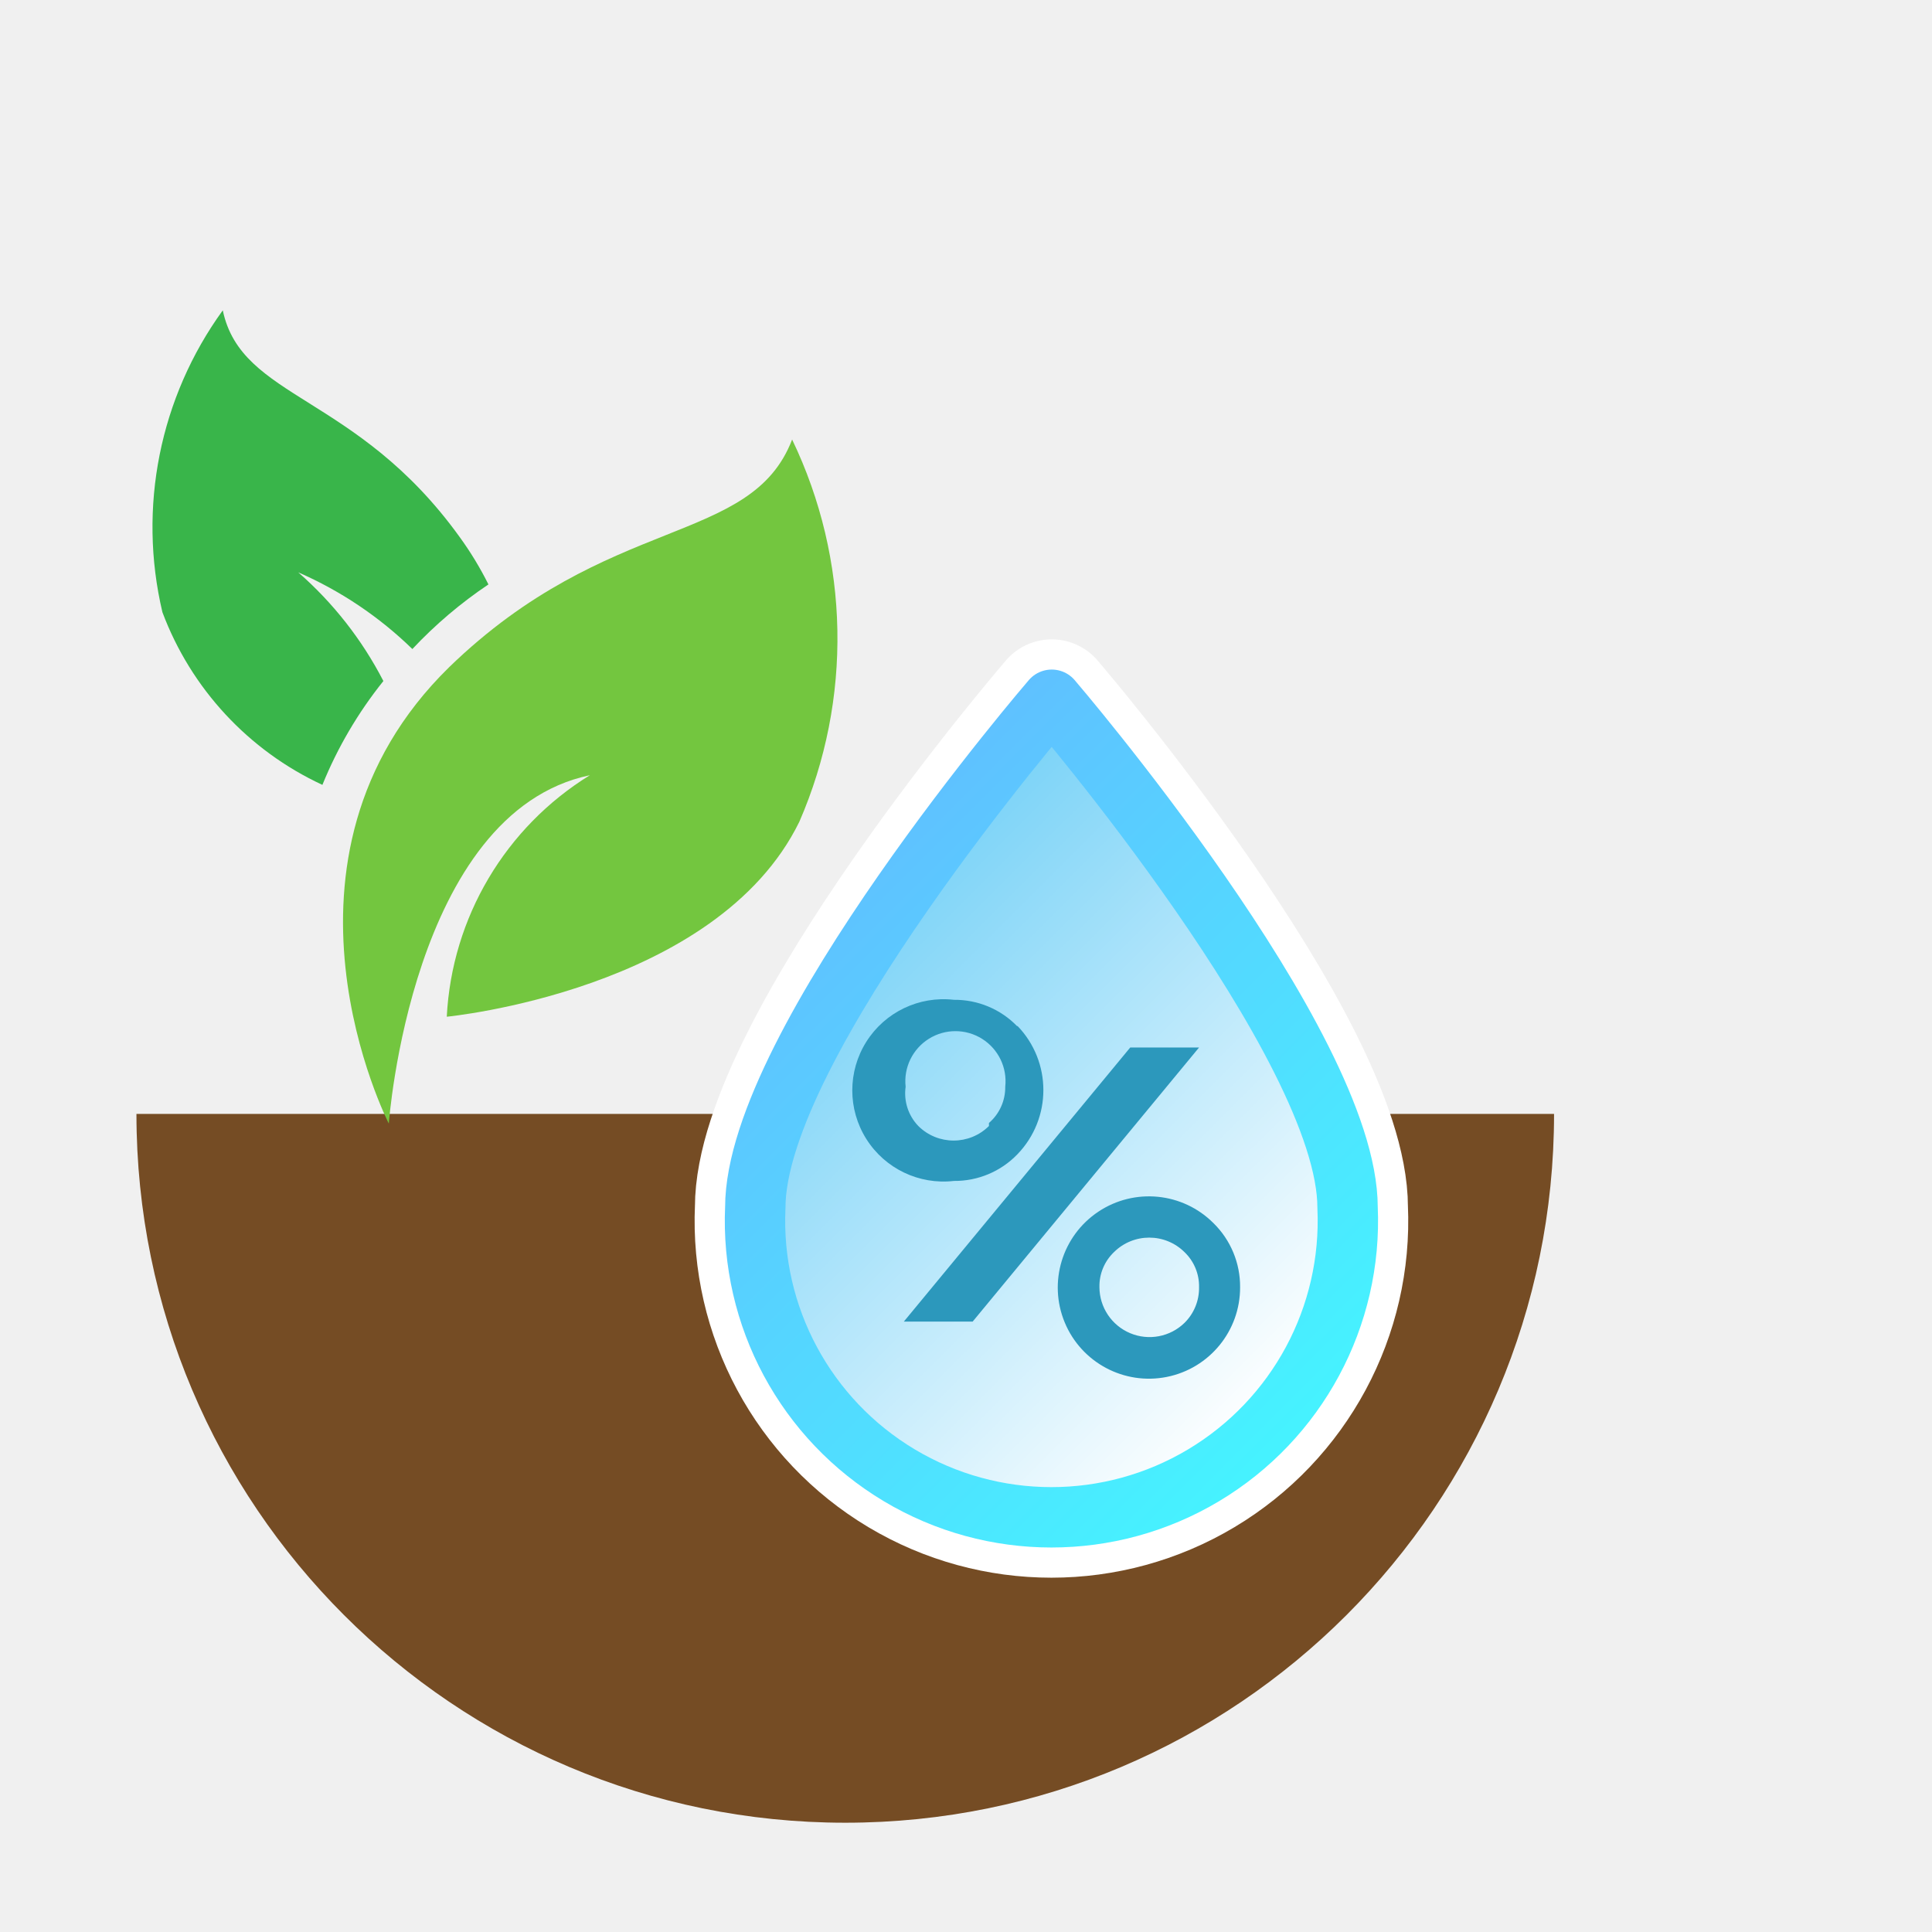
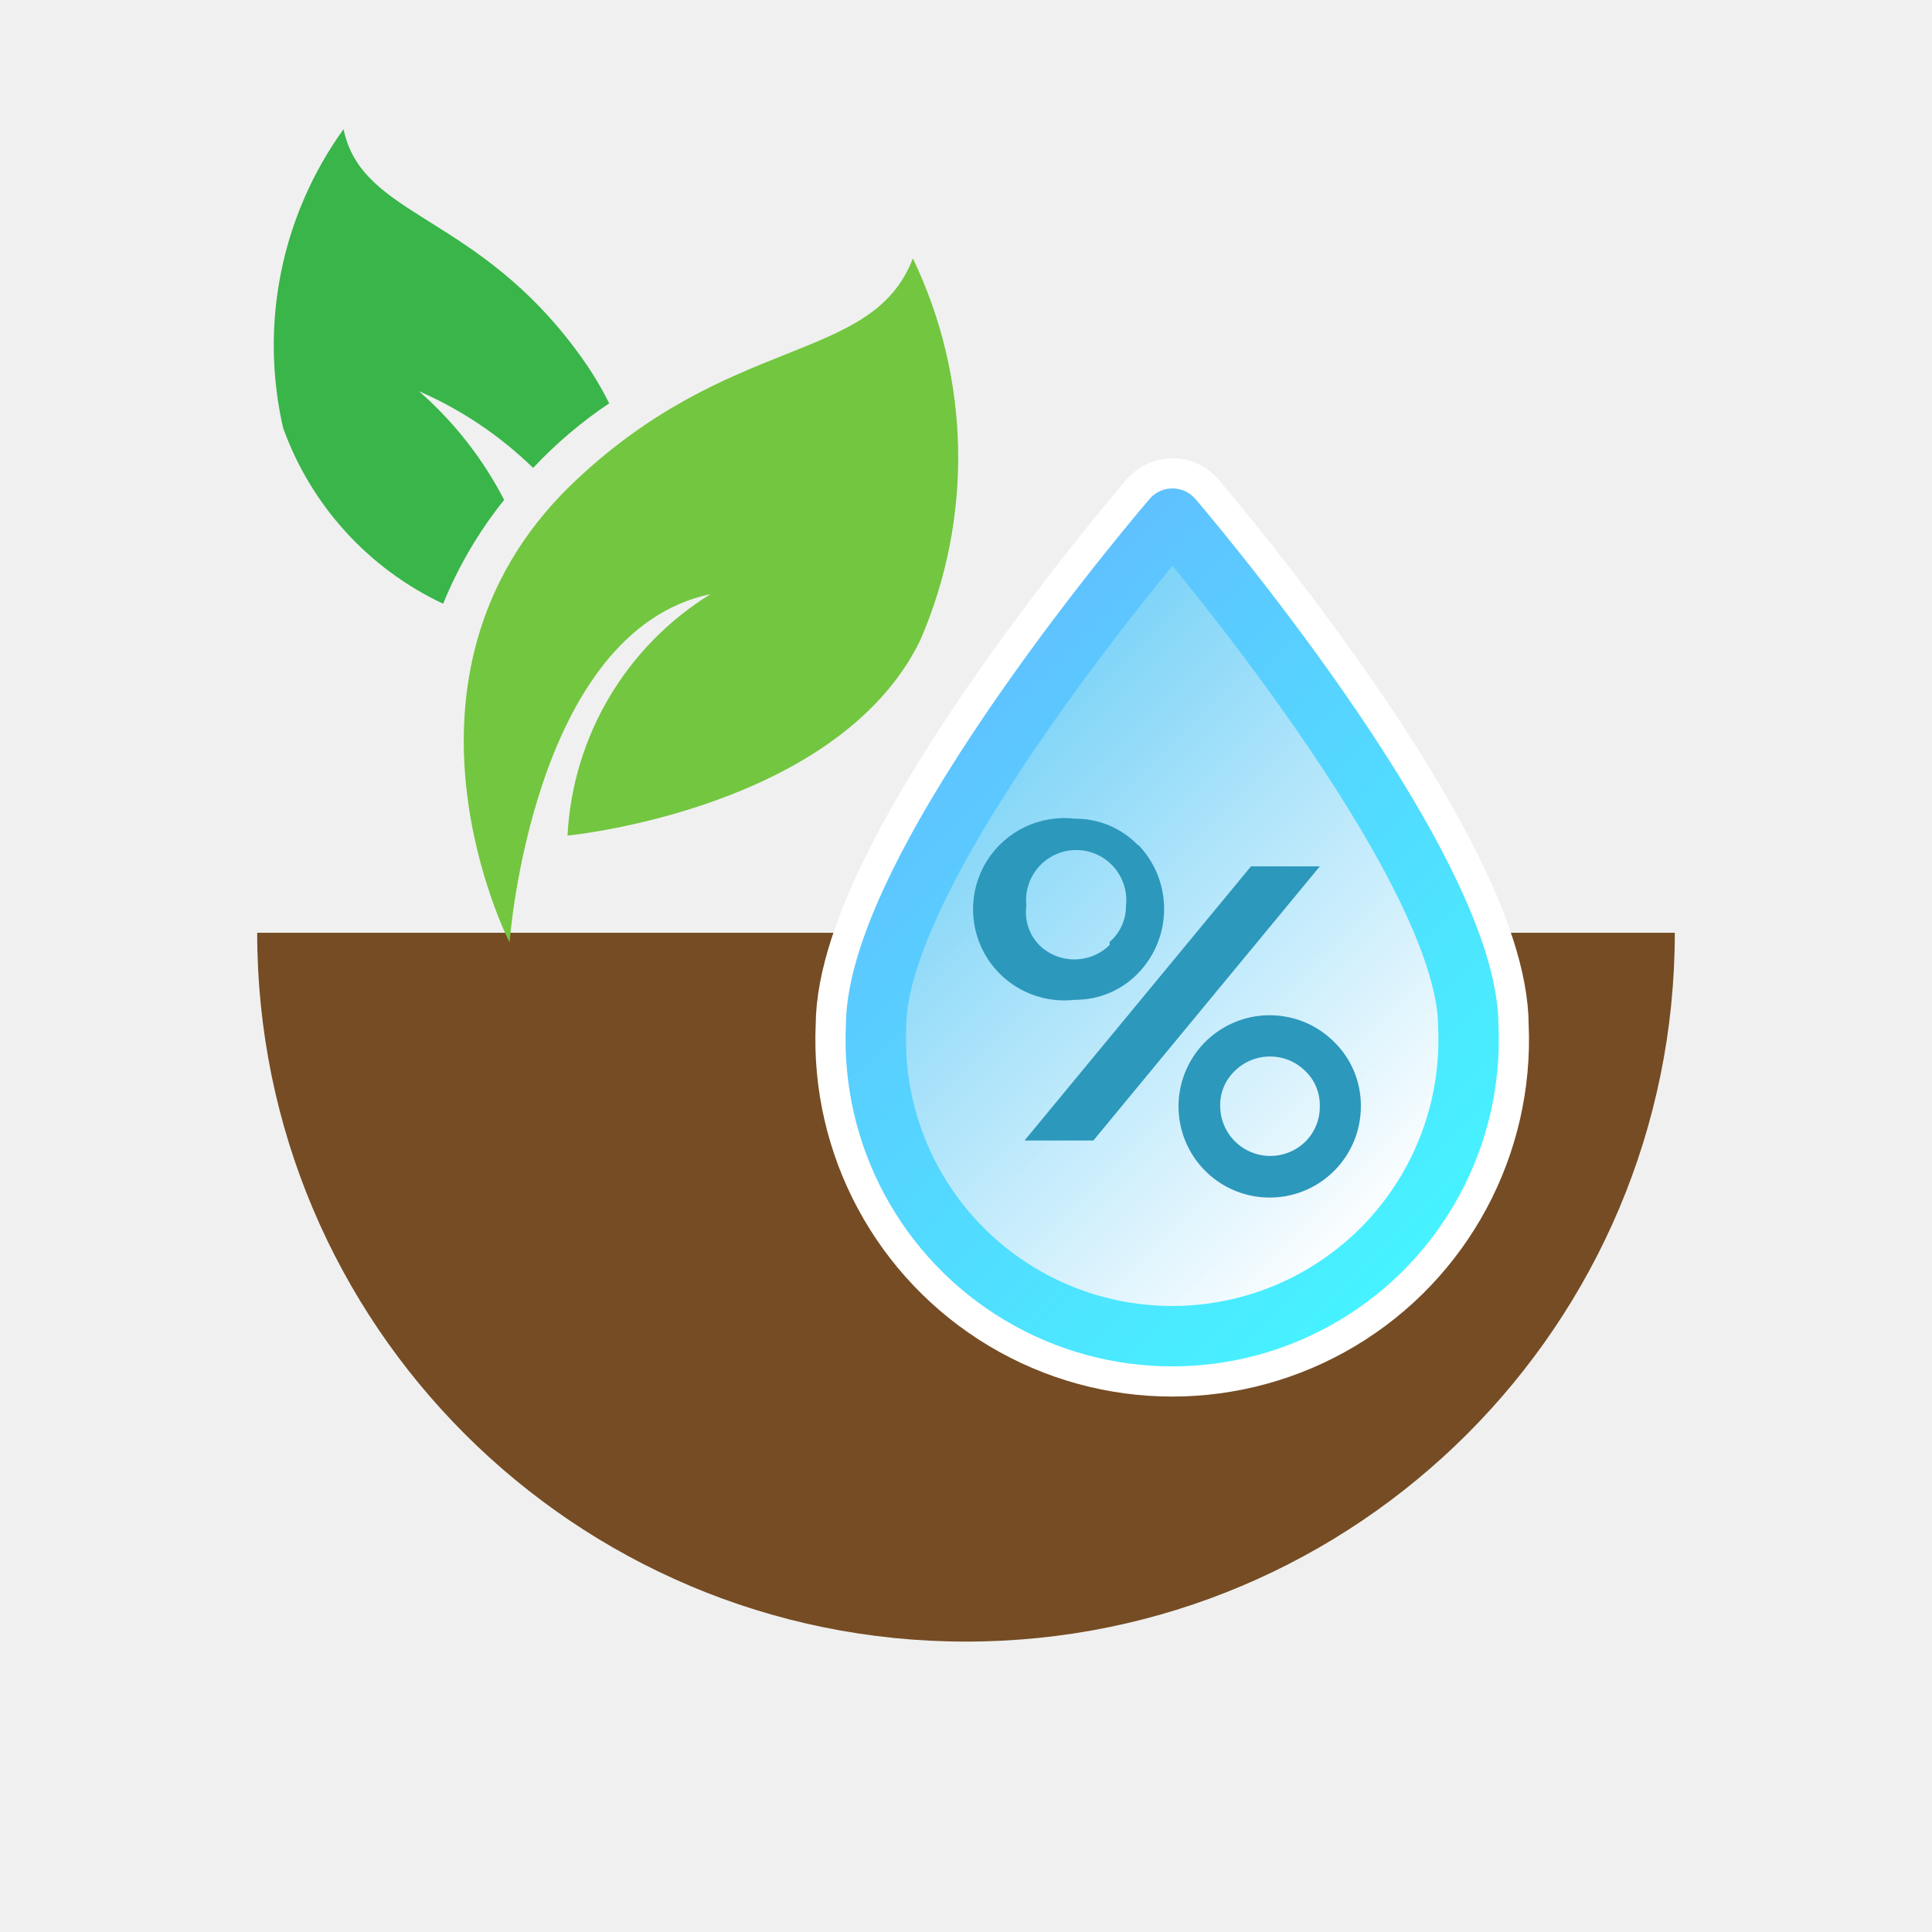
<svg xmlns="http://www.w3.org/2000/svg" viewBox="0 0 32 32">
  <defs>
-     <style>.cls-1{fill:none;}.cls-2{fill:#754c24;}.cls-3{fill:#73c63f;}.cls-4{fill:#39b54a;}.cls-5{fill:#fff;stroke:#fff;stroke-width:2px;}.cls-5,.cls-6{stroke-linecap:round;stroke-linejoin:round;}.cls-6{fill:url(#New_Gradient_Swatch_1);stroke:url(#New_Gradient_Swatch_12);}.cls-7{fill:#2c98bc;}</style>
-     <linearGradient id="New_Gradient_Swatch_1" x1="21.25" y1="23.11" x2="13.58" y2="15.43" gradientUnits="userSpaceOnUse">
+     <style>.cls-1{fill:none;}.cls-2{fill:#754c24;}.cls-3{fill:#73c63f;}.cls-4{fill:#39b54a;}.cls-5{fill:#fff;stroke:#fff;stroke-width:2px;}.cls-5,.cls-6{stroke-linecap:round;stroke-linejoin:round;}.cls-6{fill:url(#New_Gradient_Swatch_28);stroke:url(#New_Gradient_Swatch_30);}.cls-7{fill:#2c98bc;}</style>
+     <linearGradient id="New_Gradient_Swatch_28" x1="23.25" y1="20.11" x2="15.58" y2="12.43" gradientUnits="userSpaceOnUse">
      <stop offset="0" stop-color="#fff" />
      <stop offset="1" stop-color="#78d2f7" />
    </linearGradient>
-     <linearGradient id="New_Gradient_Swatch_12" x1="21.61" y1="23.46" x2="13.22" y2="15.08" gradientUnits="userSpaceOnUse">
+     <linearGradient id="New_Gradient_Swatch_30" x1="23.61" y1="20.46" x2="15.22" y2="12.08" gradientUnits="userSpaceOnUse">
      <stop offset="0" stop-color="#46f2ff" />
      <stop offset="1" stop-color="#5fc1ff" />
    </linearGradient>
  </defs>
  <g id="Layer_2" data-name="Layer 2">
    <g id="Layer_2-2" data-name="Layer 2">
      <rect class="cls-1" width="32" height="32" />
-       <path class="cls-2" d="M2.26,18.45a11.74,11.74,0,0,0,23.48,0Z" />
-       <path class="cls-3" d="M6.44,18.61s-2.25-4.38,1-7.56c2.64-2.56,5-2,5.68-3.77a7.61,7.61,0,0,1,.12,6.33c-1.37,2.8-5.84,3.23-5.84,3.23a5,5,0,0,1,2.37-4C6.81,13.46,6.44,18.61,6.44,18.61Z" />
-       <path class="cls-4" d="M6.35,11.28a6.11,6.11,0,0,0-1.41-1.8,6.34,6.34,0,0,1,1.89,1.27A7.33,7.33,0,0,1,8.09,9.68a5.56,5.56,0,0,0-.48-.79C5.9,6.52,4,6.62,3.69,5.14a6.12,6.12,0,0,0-1,5A5.14,5.14,0,0,0,5.34,13,6.89,6.89,0,0,1,6.35,11.28Z" />
-       <path class="cls-5" d="M22.32,20a4.91,4.91,0,1,1-9.81,0c0-2.71,4.91-8.41,4.91-8.41S22.32,17.3,22.32,20Z" />
-       <path class="cls-6" d="M22.32,20a4.91,4.91,0,1,1-9.81,0c0-2.71,4.91-8.41,4.91-8.41S22.32,17.3,22.32,20Z" />
-       <polygon class="cls-7" points="19.86 17.35 16.11 21.89 14.97 21.89 18.72 17.35 19.86 17.35" />
-       <path class="cls-7" d="M16.85,17a1.44,1.44,0,0,0-1.05-.44,1.51,1.51,0,1,0,0,3,1.44,1.44,0,0,0,1.05-.44,1.53,1.53,0,0,0,0-2.13Zm-.47,1.65a.83.83,0,0,1-1.17,0A.78.78,0,0,1,15,18a.83.83,0,1,1,1.65,0A.78.78,0,0,1,16.38,18.6Z" />
-       <path class="cls-7" d="M20.1,20.26a1.51,1.51,0,1,0,.44,1.06A1.47,1.47,0,0,0,20.1,20.26Zm-.48,1.65a.83.83,0,0,1-1.41-.59.78.78,0,0,1,.24-.58.83.83,0,0,1,1.17,0,.78.78,0,0,1,.24.58A.81.81,0,0,1,19.62,21.91Z" />
+       <path class="cls-2" d="M4.26,15.45a11.74,11.74,0,0,0,23.48,0Z" />
+       <path class="cls-3" d="M8.44,15.61s-2.25-4.38,1-7.56c2.64-2.56,5-2,5.68-3.77a7.61,7.61,0,0,1,.12,6.33c-1.37,2.8-5.84,3.23-5.84,3.23a5,5,0,0,1,2.37-4C8.81,10.46,8.44,15.61,8.44,15.61Z" />
+       <path class="cls-4" d="M8.35,8.28a6.11,6.11,0,0,0-1.41-1.8A6.34,6.34,0,0,1,8.83,7.75a7.33,7.33,0,0,1,1.26-1.07,5.56,5.56,0,0,0-.48-.79C7.9,3.52,6,3.62,5.69,2.14a6.12,6.12,0,0,0-1,4.95A5.14,5.14,0,0,0,7.34,10,6.89,6.89,0,0,1,8.35,8.28Z" />
+       <path class="cls-5" d="M24.32,17a4.91,4.91,0,1,1-9.81,0c0-2.71,4.91-8.41,4.91-8.41S24.32,14.3,24.32,17Z" />
+       <path class="cls-6" d="M24.32,17a4.91,4.91,0,1,1-9.81,0c0-2.71,4.91-8.41,4.91-8.41S24.32,14.3,24.32,17Z" />
+       <polygon class="cls-7" points="21.86 14.35 18.11 18.89 16.97 18.89 20.72 14.35 21.86 14.35" />
+       <path class="cls-7" d="M18.85,14a1.44,1.44,0,0,0-1.05-.44,1.51,1.51,0,1,0,0,3,1.44,1.44,0,0,0,1.05-.44,1.53,1.53,0,0,0,0-2.13Zm-.47,1.65a.83.83,0,0,1-1.17,0A.78.78,0,0,1,17,15a.83.83,0,1,1,1.65,0A.78.78,0,0,1,18.38,15.6Z" />
+       <path class="cls-7" d="M22.1,17.26a1.51,1.51,0,1,0,.44,1.06A1.47,1.47,0,0,0,22.1,17.26Zm-.48,1.65a.83.83,0,0,1-1.41-.59.78.78,0,0,1,.24-.58.83.83,0,0,1,1.17,0,.78.78,0,0,1,.24.58A.81.81,0,0,1,21.62,18.91Z" />
    </g>
  </g>
</svg>
